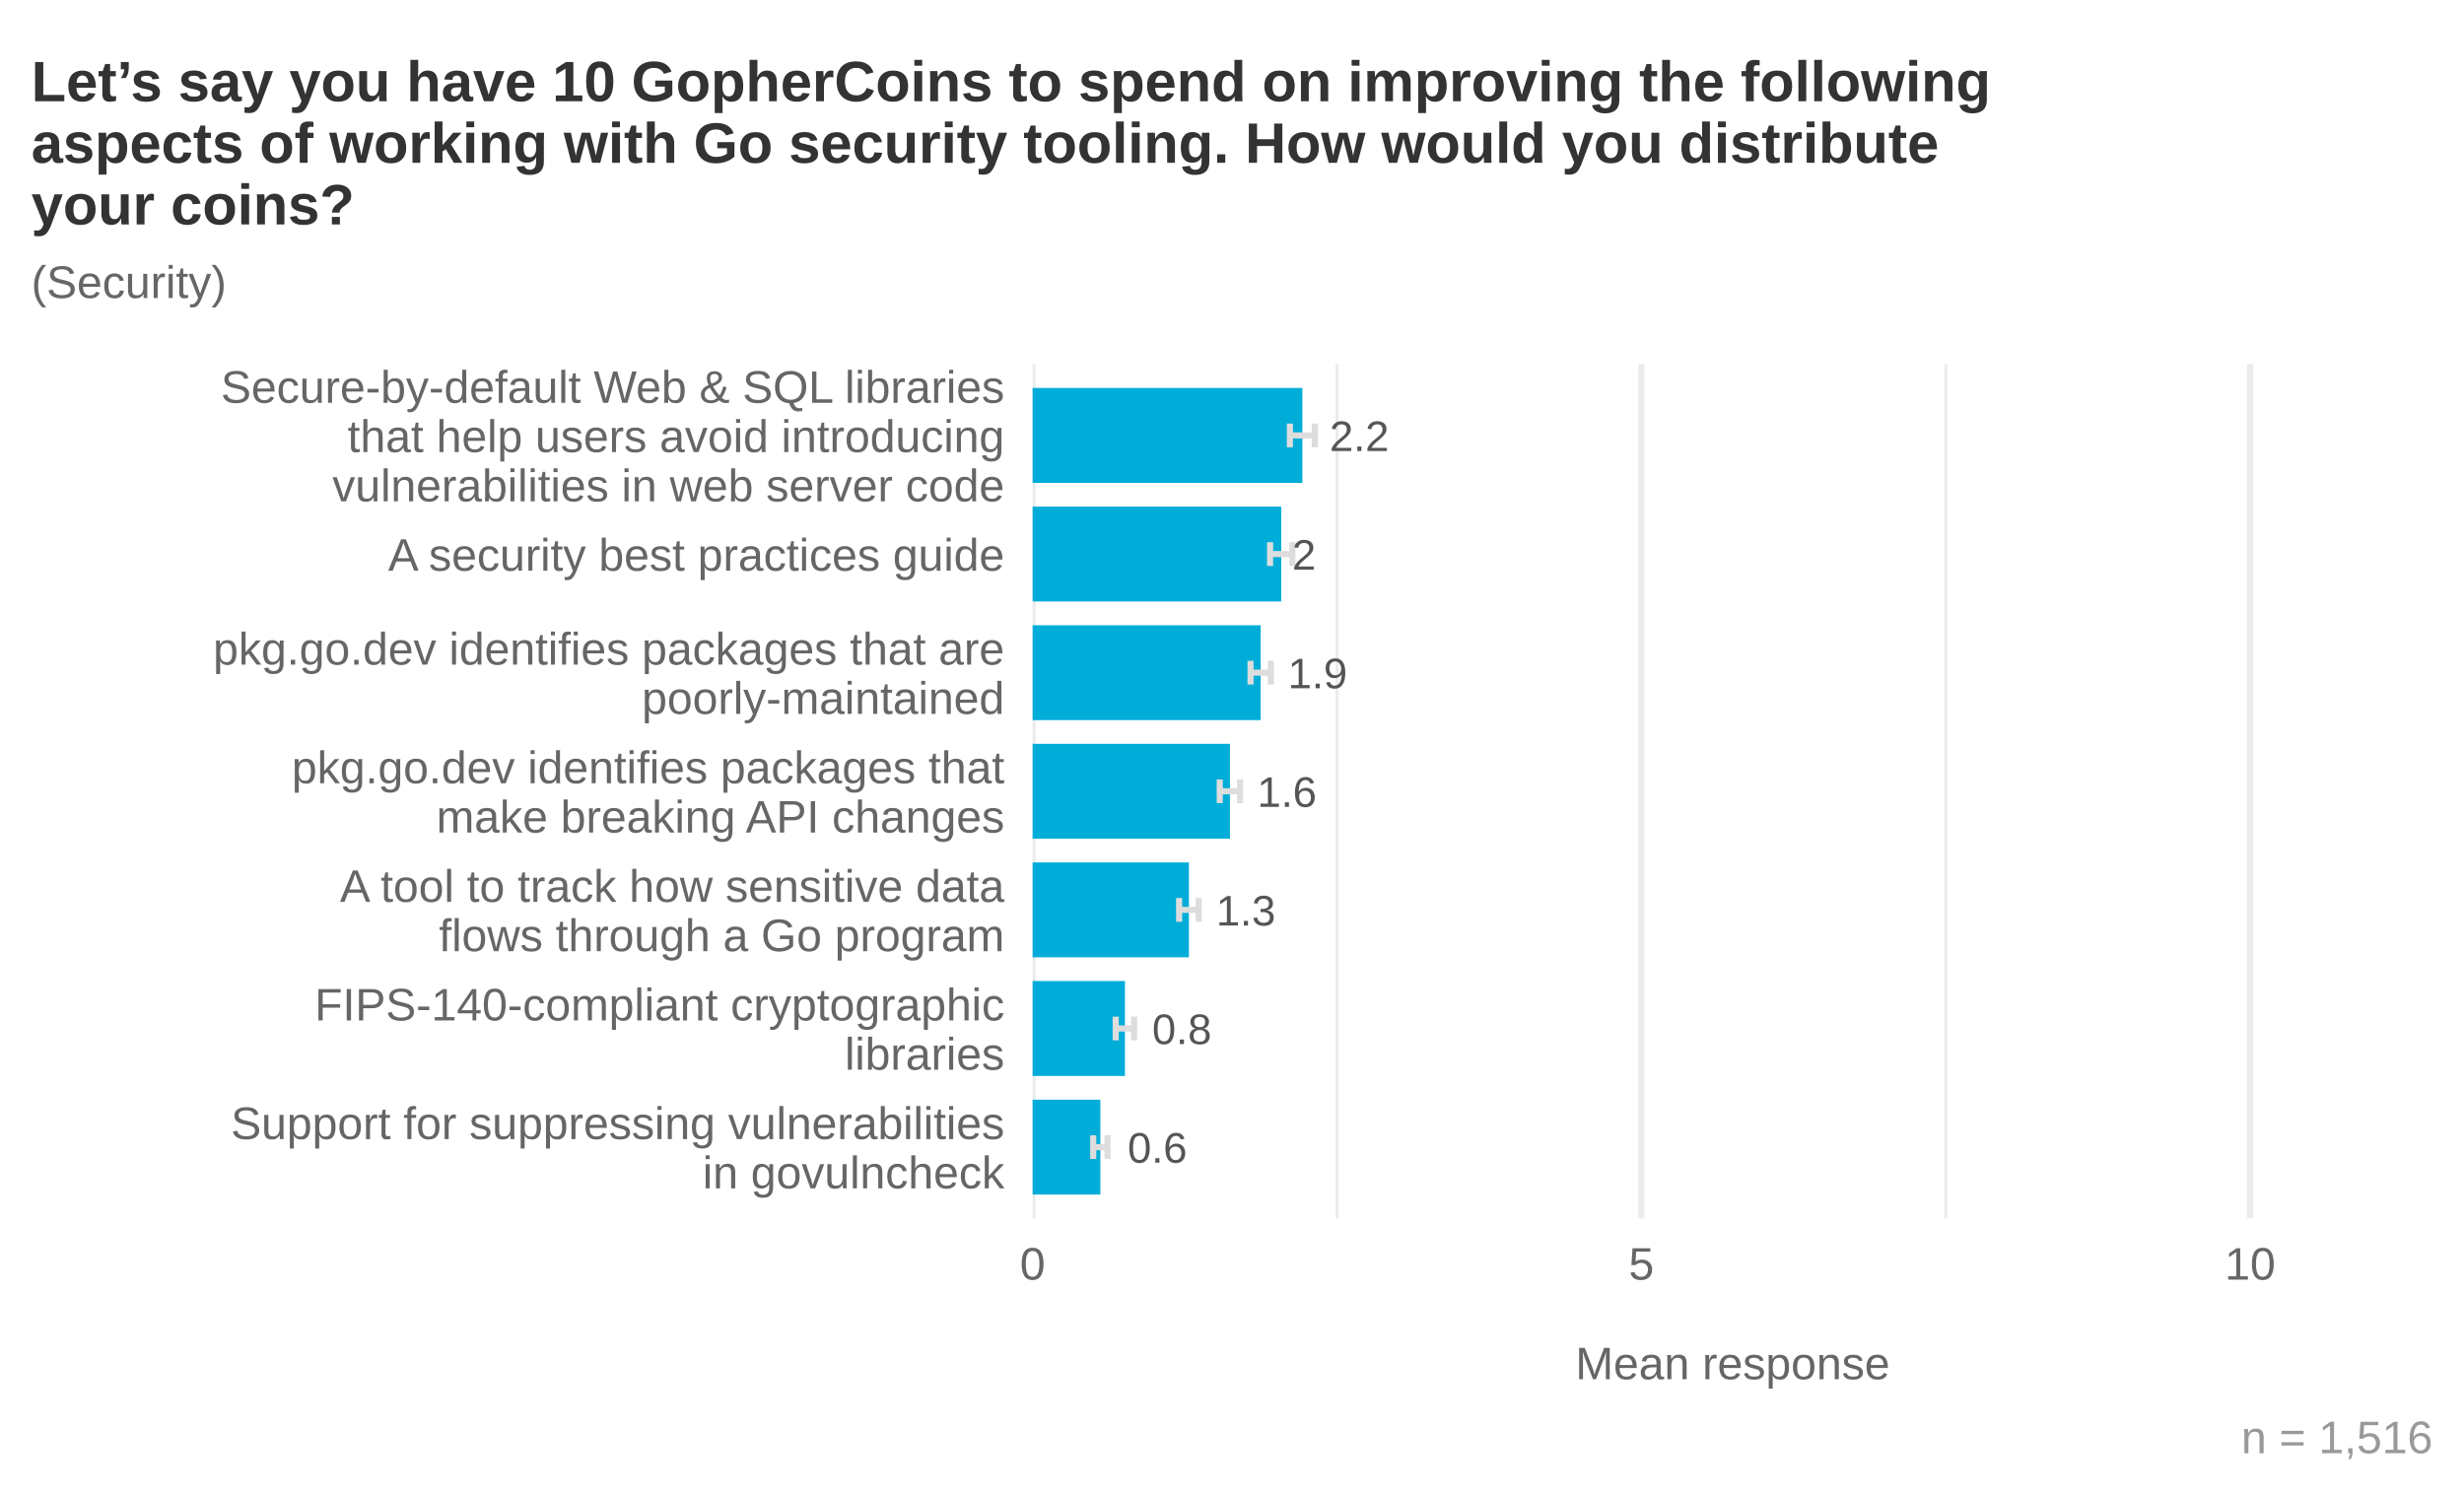
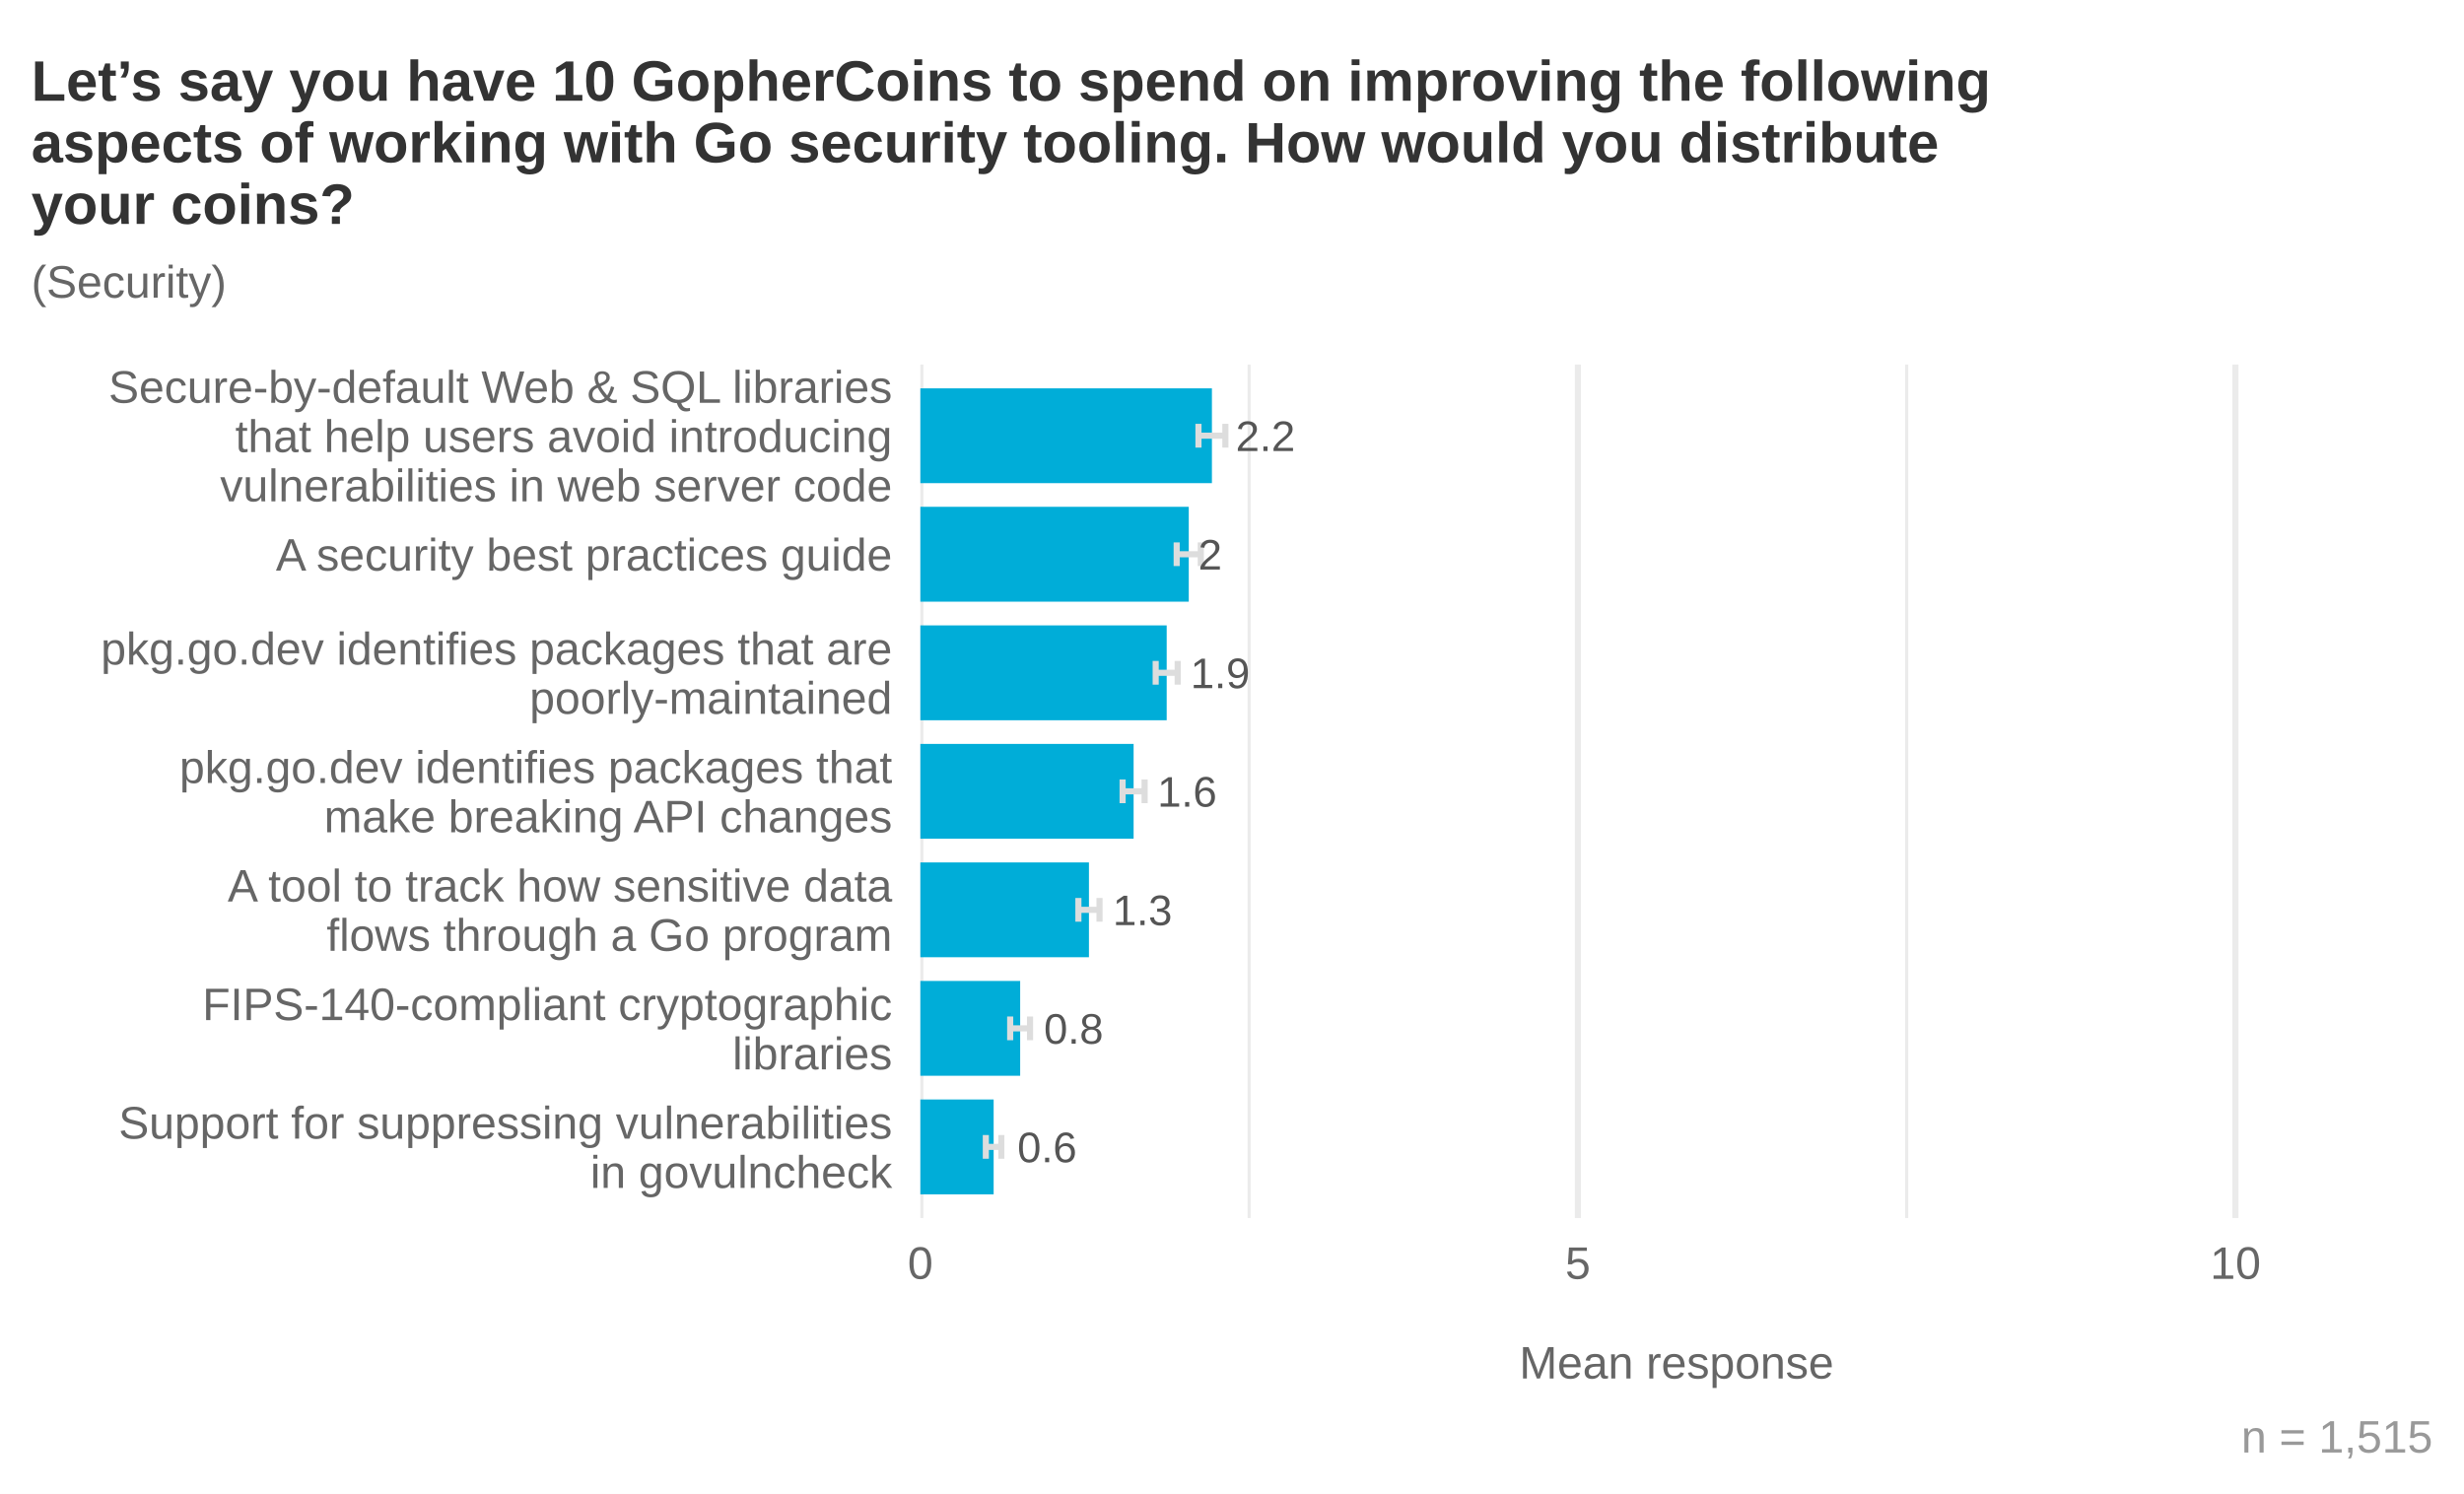
<svg xmlns="http://www.w3.org/2000/svg" class="svglite" width="432.00pt" height="261.95pt" viewBox="0 0 432.00 261.95">
  <defs>
    <style type="text/css">
    .svglite line, .svglite polyline, .svglite polygon, .svglite path, .svglite rect, .svglite circle {
      fill: none;
      stroke: #000000;
      stroke-linecap: round;
      stroke-linejoin: round;
      stroke-miterlimit: 10.00;
    }
    .svglite text {
      white-space: pre;
    }
  </style>
  </defs>
  <rect width="100%" height="100%" style="stroke: none; fill: #FFFFFF;" />
  <defs>
    <clipPath id="cpMC4wMHw0MzIuMDB8MC4wMHwyNjEuOTU=">
      <rect x="0.00" y="0.00" width="432.00" height="261.95" />
    </clipPath>
  </defs>
  <g clip-path="url(#cpMC4wMHw0MzIuMDB8MC4wMHwyNjEuOTU=)">
</g>
  <defs>
-     <clipPath id="cpMTgxLjA0fDQyNi41Mnw2My44N3wyMTMuNjE=">
-       <rect x="181.04" y="63.87" width="245.48" height="149.74" />
+     <clipPath id="cpMTYxLjM2fDQyNi41Mnw2My45M3wyMTMuNTc=">
+       <rect x="161.36" y="63.93" width="265.17" height="149.64" />
    </clipPath>
  </defs>
-   <g clip-path="url(#cpMTgxLjA0fDQyNi41Mnw2My44N3wyMTMuNjE=)">
-     <polyline points="234.41,213.61 234.41,63.87 " style="stroke-width: 0.53; stroke: #EBEBEB; stroke-linecap: butt;" />
-     <polyline points="341.14,213.61 341.14,63.87 " style="stroke-width: 0.53; stroke: #EBEBEB; stroke-linecap: butt;" />
-     <polyline points="181.04,213.61 181.04,63.87 " style="stroke-width: 1.07; stroke: #EBEBEB; stroke-linecap: butt;" />
-     <polyline points="287.77,213.61 287.77,63.87 " style="stroke-width: 1.07; stroke: #EBEBEB; stroke-linecap: butt;" />
-     <polyline points="394.50,213.61 394.50,63.87 " style="stroke-width: 1.07; stroke: #EBEBEB; stroke-linecap: butt;" />
-     <rect x="181.04" y="172.02" width="16.19" height="16.64" style="stroke-width: 1.07; stroke: none; stroke-linecap: square; stroke-linejoin: miter; fill: #00ADD8;" />
-     <rect x="181.04" y="130.43" width="34.60" height="16.64" style="stroke-width: 1.07; stroke: none; stroke-linecap: square; stroke-linejoin: miter; fill: #00ADD8;" />
-     <rect x="181.04" y="109.63" width="39.99" height="16.64" style="stroke-width: 1.07; stroke: none; stroke-linecap: square; stroke-linejoin: miter; fill: #00ADD8;" />
-     <rect x="181.04" y="68.03" width="47.30" height="16.64" style="stroke-width: 1.07; stroke: none; stroke-linecap: square; stroke-linejoin: miter; fill: #00ADD8;" />
-     <rect x="181.04" y="88.83" width="43.59" height="16.64" style="stroke-width: 1.07; stroke: none; stroke-linecap: square; stroke-linejoin: miter; fill: #00ADD8;" />
-     <rect x="181.04" y="192.82" width="11.88" height="16.64" style="stroke-width: 1.07; stroke: none; stroke-linecap: square; stroke-linejoin: miter; fill: #00ADD8;" />
-     <rect x="181.04" y="151.22" width="27.41" height="16.64" style="stroke-width: 1.07; stroke: none; stroke-linecap: square; stroke-linejoin: miter; fill: #00ADD8;" />
-     <polyline points="198.84,182.42 198.84,178.26 " style="stroke-width: 1.07; stroke: #DDDDDD; stroke-linecap: butt;" />
-     <polyline points="198.84,180.34 195.61,180.34 " style="stroke-width: 1.07; stroke: #DDDDDD; stroke-linecap: butt;" />
-     <polyline points="195.61,182.42 195.61,178.26 " style="stroke-width: 1.07; stroke: #DDDDDD; stroke-linecap: butt;" />
-     <polyline points="217.42,140.82 217.42,136.66 " style="stroke-width: 1.07; stroke: #DDDDDD; stroke-linecap: butt;" />
-     <polyline points="217.42,138.74 213.85,138.74 " style="stroke-width: 1.07; stroke: #DDDDDD; stroke-linecap: butt;" />
-     <polyline points="213.85,140.82 213.85,136.66 " style="stroke-width: 1.07; stroke: #DDDDDD; stroke-linecap: butt;" />
-     <polyline points="222.81,120.03 222.81,115.87 " style="stroke-width: 1.07; stroke: #DDDDDD; stroke-linecap: butt;" />
-     <polyline points="222.81,117.95 219.25,117.95 " style="stroke-width: 1.07; stroke: #DDDDDD; stroke-linecap: butt;" />
-     <polyline points="219.25,120.03 219.25,115.87 " style="stroke-width: 1.07; stroke: #DDDDDD; stroke-linecap: butt;" />
-     <polyline points="230.52,78.43 230.52,74.27 " style="stroke-width: 1.07; stroke: #DDDDDD; stroke-linecap: butt;" />
-     <polyline points="230.52,76.35 226.15,76.35 " style="stroke-width: 1.07; stroke: #DDDDDD; stroke-linecap: butt;" />
-     <polyline points="226.15,78.43 226.15,74.27 " style="stroke-width: 1.07; stroke: #DDDDDD; stroke-linecap: butt;" />
-     <polyline points="226.59,99.23 226.59,95.07 " style="stroke-width: 1.07; stroke: #DDDDDD; stroke-linecap: butt;" />
-     <polyline points="226.59,97.15 222.68,97.15 " style="stroke-width: 1.07; stroke: #DDDDDD; stroke-linecap: butt;" />
-     <polyline points="222.68,99.23 222.68,95.07 " style="stroke-width: 1.07; stroke: #DDDDDD; stroke-linecap: butt;" />
-     <polyline points="194.18,203.22 194.18,199.06 " style="stroke-width: 1.07; stroke: #DDDDDD; stroke-linecap: butt;" />
-     <polyline points="194.18,201.14 191.67,201.14 " style="stroke-width: 1.07; stroke: #DDDDDD; stroke-linecap: butt;" />
-     <polyline points="191.67,203.22 191.67,199.06 " style="stroke-width: 1.07; stroke: #DDDDDD; stroke-linecap: butt;" />
-     <polyline points="210.16,161.62 210.16,157.46 " style="stroke-width: 1.07; stroke: #DDDDDD; stroke-linecap: butt;" />
-     <polyline points="210.16,159.54 206.73,159.54 " style="stroke-width: 1.07; stroke: #DDDDDD; stroke-linecap: butt;" />
-     <polyline points="206.73,161.62 206.73,157.46 " style="stroke-width: 1.07; stroke: #DDDDDD; stroke-linecap: butt;" />
-     <text x="202.00" y="183.07" style="font-size: 7.50px;fill: #555555; font-family: &quot;Arial&quot;;" textLength="11.93px" lengthAdjust="spacingAndGlyphs">0.8</text>
-     <text x="220.41" y="141.48" style="font-size: 7.50px;fill: #555555; font-family: &quot;Arial&quot;;" textLength="11.93px" lengthAdjust="spacingAndGlyphs">1.6</text>
-     <text x="225.80" y="120.68" style="font-size: 7.50px;fill: #555555; font-family: &quot;Arial&quot;;" textLength="11.93px" lengthAdjust="spacingAndGlyphs">1.9</text>
-     <text x="233.11" y="79.09" style="font-size: 7.50px;fill: #555555; font-family: &quot;Arial&quot;;" textLength="11.93px" lengthAdjust="spacingAndGlyphs">2.2</text>
-     <text x="226.54" y="99.89" style="font-size: 7.50px;fill: #555555; font-family: &quot;Arial&quot;;" textLength="4.77px" lengthAdjust="spacingAndGlyphs">2</text>
-     <text x="197.70" y="203.87" style="font-size: 7.50px;fill: #555555; font-family: &quot;Arial&quot;;" textLength="11.93px" lengthAdjust="spacingAndGlyphs">0.6</text>
-     <text x="213.22" y="162.28" style="font-size: 7.50px;fill: #555555; font-family: &quot;Arial&quot;;" textLength="11.93px" lengthAdjust="spacingAndGlyphs">1.3</text>
+   <g clip-path="url(#cpMTYxLjM2fDQyNi41Mnw2My45M3wyMTMuNTc=)">
+     <polyline points="219.00,213.57 219.00,63.93 " style="stroke-width: 0.53; stroke: #EBEBEB; stroke-linecap: butt;" />
+     <polyline points="334.29,213.57 334.29,63.93 " style="stroke-width: 0.53; stroke: #EBEBEB; stroke-linecap: butt;" />
+     <polyline points="161.36,213.57 161.36,63.93 " style="stroke-width: 1.07; stroke: #EBEBEB; stroke-linecap: butt;" />
+     <polyline points="276.64,213.57 276.64,63.93 " style="stroke-width: 1.07; stroke: #EBEBEB; stroke-linecap: butt;" />
+     <polyline points="391.93,213.57 391.93,63.93 " style="stroke-width: 1.07; stroke: #EBEBEB; stroke-linecap: butt;" />
+     <rect x="161.36" y="172.00" width="17.50" height="16.63" style="stroke-width: 1.07; stroke: none; stroke-linecap: butt; stroke-linejoin: miter; fill: #00ADD8;" />
+     <rect x="161.36" y="130.44" width="37.39" height="16.63" style="stroke-width: 1.07; stroke: none; stroke-linecap: butt; stroke-linejoin: miter; fill: #00ADD8;" />
+     <rect x="161.36" y="109.66" width="43.19" height="16.63" style="stroke-width: 1.07; stroke: none; stroke-linecap: butt; stroke-linejoin: miter; fill: #00ADD8;" />
+     <rect x="161.36" y="68.09" width="51.12" height="16.63" style="stroke-width: 1.07; stroke: none; stroke-linecap: butt; stroke-linejoin: miter; fill: #00ADD8;" />
+     <rect x="161.36" y="88.87" width="47.06" height="16.63" style="stroke-width: 1.07; stroke: none; stroke-linecap: butt; stroke-linejoin: miter; fill: #00ADD8;" />
+     <rect x="161.36" y="192.79" width="12.85" height="16.63" style="stroke-width: 1.07; stroke: none; stroke-linecap: butt; stroke-linejoin: miter; fill: #00ADD8;" />
+     <rect x="161.36" y="151.22" width="29.56" height="16.63" style="stroke-width: 1.07; stroke: none; stroke-linecap: butt; stroke-linejoin: miter; fill: #00ADD8;" />
+     <polyline points="180.59,182.40 180.59,178.24 " style="stroke-width: 1.07; stroke: #DDDDDD; stroke-linecap: butt;" />
+     <polyline points="180.59,180.32 177.11,180.32 " style="stroke-width: 1.07; stroke: #DDDDDD; stroke-linecap: butt;" />
+     <polyline points="177.11,182.40 177.11,178.24 " style="stroke-width: 1.07; stroke: #DDDDDD; stroke-linecap: butt;" />
+     <polyline points="200.68,140.83 200.68,136.67 " style="stroke-width: 1.07; stroke: #DDDDDD; stroke-linecap: butt;" />
+     <polyline points="200.68,138.75 196.82,138.75 " style="stroke-width: 1.07; stroke: #DDDDDD; stroke-linecap: butt;" />
+     <polyline points="196.82,140.83 196.82,136.67 " style="stroke-width: 1.07; stroke: #DDDDDD; stroke-linecap: butt;" />
+     <polyline points="206.48,120.05 206.48,115.89 " style="stroke-width: 1.07; stroke: #DDDDDD; stroke-linecap: butt;" />
+     <polyline points="206.48,117.97 202.62,117.97 " style="stroke-width: 1.07; stroke: #DDDDDD; stroke-linecap: butt;" />
+     <polyline points="202.62,120.05 202.62,115.89 " style="stroke-width: 1.07; stroke: #DDDDDD; stroke-linecap: butt;" />
+     <polyline points="214.84,78.48 214.84,74.32 " style="stroke-width: 1.07; stroke: #DDDDDD; stroke-linecap: butt;" />
+     <polyline points="214.84,76.40 210.12,76.40 " style="stroke-width: 1.07; stroke: #DDDDDD; stroke-linecap: butt;" />
+     <polyline points="210.12,78.48 210.12,74.32 " style="stroke-width: 1.07; stroke: #DDDDDD; stroke-linecap: butt;" />
+     <polyline points="210.53,99.26 210.53,95.11 " style="stroke-width: 1.07; stroke: #DDDDDD; stroke-linecap: butt;" />
+     <polyline points="210.53,97.19 206.30,97.19 " style="stroke-width: 1.07; stroke: #DDDDDD; stroke-linecap: butt;" />
+     <polyline points="206.30,99.26 206.30,95.11 " style="stroke-width: 1.07; stroke: #DDDDDD; stroke-linecap: butt;" />
+     <polyline points="175.56,203.18 175.56,199.02 " style="stroke-width: 1.07; stroke: #DDDDDD; stroke-linecap: butt;" />
+     <polyline points="175.56,201.10 172.84,201.10 " style="stroke-width: 1.07; stroke: #DDDDDD; stroke-linecap: butt;" />
+     <polyline points="172.84,203.18 172.84,199.02 " style="stroke-width: 1.07; stroke: #DDDDDD; stroke-linecap: butt;" />
+     <polyline points="192.77,161.61 192.77,157.46 " style="stroke-width: 1.07; stroke: #DDDDDD; stroke-linecap: butt;" />
+     <polyline points="192.77,159.53 189.07,159.53 " style="stroke-width: 1.07; stroke: #DDDDDD; stroke-linecap: butt;" />
+     <polyline points="189.07,161.61 189.07,157.46 " style="stroke-width: 1.07; stroke: #DDDDDD; stroke-linecap: butt;" />
+     <text x="183.02" y="183.01" style="font-size: 7.50px;fill: #555555; font-family: &quot;Arial&quot;;" textLength="10.42px" lengthAdjust="spacingAndGlyphs">0.8</text>
+     <text x="202.92" y="141.44" style="font-size: 7.50px;fill: #555555; font-family: &quot;Arial&quot;;" textLength="10.42px" lengthAdjust="spacingAndGlyphs">1.6</text>
+     <text x="208.72" y="120.66" style="font-size: 7.50px;fill: #555555; font-family: &quot;Arial&quot;;" textLength="10.42px" lengthAdjust="spacingAndGlyphs">1.9</text>
+     <text x="216.65" y="79.09" style="font-size: 7.50px;fill: #555555; font-family: &quot;Arial&quot;;" textLength="10.42px" lengthAdjust="spacingAndGlyphs">2.2</text>
+     <text x="210.08" y="99.87" style="font-size: 7.50px;fill: #555555; font-family: &quot;Arial&quot;;" textLength="4.17px" lengthAdjust="spacingAndGlyphs">2</text>
+     <text x="178.37" y="203.79" style="font-size: 7.50px;fill: #555555; font-family: &quot;Arial&quot;;" textLength="10.42px" lengthAdjust="spacingAndGlyphs">0.6</text>
+     <text x="195.09" y="162.22" style="font-size: 7.50px;fill: #555555; font-family: &quot;Arial&quot;;" textLength="10.42px" lengthAdjust="spacingAndGlyphs">1.3</text>
  </g>
  <g clip-path="url(#cpMC4wMHw0MzIuMDB8MC4wMHwyNjEuOTU=)">
-     <text x="176.11" y="199.73" text-anchor="end" style="font-size: 8.00px;fill: #666666; font-family: &quot;Arial&quot;;" textLength="154.81px" lengthAdjust="spacingAndGlyphs">Support for suppressing vulnerabilities</text>
-     <text x="176.11" y="208.37" text-anchor="end" style="font-size: 8.00px;fill: #666666; font-family: &quot;Arial&quot;;" textLength="60.32px" lengthAdjust="spacingAndGlyphs">in govulncheck</text>
-     <text x="176.11" y="178.93" text-anchor="end" style="font-size: 8.00px;fill: #666666; font-family: &quot;Arial&quot;;" textLength="135.74px" lengthAdjust="spacingAndGlyphs">FIPS-140-compliant cryptographic</text>
-     <text x="176.11" y="187.57" text-anchor="end" style="font-size: 8.00px;fill: #666666; font-family: &quot;Arial&quot;;" textLength="32.33px" lengthAdjust="spacingAndGlyphs">libraries</text>
-     <text x="176.11" y="158.14" text-anchor="end" style="font-size: 8.00px;fill: #666666; font-family: &quot;Arial&quot;;" textLength="134.38px" lengthAdjust="spacingAndGlyphs">A tool to track how sensitive data</text>
-     <text x="176.11" y="166.78" text-anchor="end" style="font-size: 8.00px;fill: #666666; font-family: &quot;Arial&quot;;" textLength="112.40px" lengthAdjust="spacingAndGlyphs">flows through a Go program</text>
-     <text x="176.11" y="137.34" text-anchor="end" style="font-size: 8.00px;fill: #666666; font-family: &quot;Arial&quot;;" textLength="143.03px" lengthAdjust="spacingAndGlyphs">pkg.go.dev identifies packages that</text>
-     <text x="176.11" y="145.98" text-anchor="end" style="font-size: 8.00px;fill: #666666; font-family: &quot;Arial&quot;;" textLength="110.87px" lengthAdjust="spacingAndGlyphs">make breaking API changes</text>
-     <text x="176.11" y="116.54" text-anchor="end" style="font-size: 8.00px;fill: #666666; font-family: &quot;Arial&quot;;" textLength="158.52px" lengthAdjust="spacingAndGlyphs">pkg.go.dev identifies packages that are</text>
-     <text x="176.11" y="125.18" text-anchor="end" style="font-size: 8.00px;fill: #666666; font-family: &quot;Arial&quot;;" textLength="73.18px" lengthAdjust="spacingAndGlyphs">poorly-maintained</text>
-     <text x="176.11" y="100.07" text-anchor="end" style="font-size: 8.00px;fill: #666666; font-family: &quot;Arial&quot;;" textLength="123.79px" lengthAdjust="spacingAndGlyphs">A security best practices guide</text>
-     <text x="176.11" y="70.63" text-anchor="end" style="font-size: 8.00px;fill: #666666; font-family: &quot;Arial&quot;;" textLength="153.10px" lengthAdjust="spacingAndGlyphs">Secure-by-default Web &amp; SQL libraries</text>
-     <text x="176.11" y="79.27" text-anchor="end" style="font-size: 8.00px;fill: #666666; font-family: &quot;Arial&quot;;" textLength="132.52px" lengthAdjust="spacingAndGlyphs">that help users avoid introducing</text>
-     <text x="176.11" y="87.91" text-anchor="end" style="font-size: 8.00px;fill: #666666; font-family: &quot;Arial&quot;;" textLength="135.05px" lengthAdjust="spacingAndGlyphs">vulnerabilities in web server code</text>
-     <text x="181.04" y="224.38" text-anchor="middle" style="font-size: 8.00px;fill: #666666; font-family: &quot;Arial&quot;;" textLength="5.09px" lengthAdjust="spacingAndGlyphs">0</text>
-     <text x="287.77" y="224.38" text-anchor="middle" style="font-size: 8.00px;fill: #666666; font-family: &quot;Arial&quot;;" textLength="5.09px" lengthAdjust="spacingAndGlyphs">5</text>
-     <text x="394.50" y="224.38" text-anchor="middle" style="font-size: 8.00px;fill: #666666; font-family: &quot;Arial&quot;;" textLength="10.18px" lengthAdjust="spacingAndGlyphs">10</text>
-     <text x="303.78" y="241.84" text-anchor="middle" style="font-size: 8.00px;fill: #666666; font-family: &quot;Arial&quot;;" textLength="60.69px" lengthAdjust="spacingAndGlyphs">Mean response</text>
-     <text x="5.48" y="52.25" style="font-size: 8.00px;fill: #666666; font-family: &quot;Arial&quot;;" textLength="39.09px" lengthAdjust="spacingAndGlyphs">(Security)</text>
-     <text x="5.48" y="17.75" style="font-size: 10.00px; font-weight: bold;fill: #333333; font-family: &quot;Arial&quot;;" textLength="405.69px" lengthAdjust="spacingAndGlyphs">Let’s say you have 10 GopherCoins to spend on improving the following</text>
-     <text x="5.48" y="28.55" style="font-size: 10.00px; font-weight: bold;fill: #333333; font-family: &quot;Arial&quot;;" textLength="397.61px" lengthAdjust="spacingAndGlyphs">aspects of working with Go security tooling. How would you distribute</text>
-     <text x="5.48" y="39.35" style="font-size: 10.00px; font-weight: bold;fill: #333333; font-family: &quot;Arial&quot;;" textLength="64.02px" lengthAdjust="spacingAndGlyphs">your coins?</text>
-     <text x="426.52" y="254.81" text-anchor="end" style="font-size: 8.00px;fill: #999999; font-family: &quot;Arial&quot;;" textLength="42.30px" lengthAdjust="spacingAndGlyphs">n =  1,516</text>
+     <text x="156.42" y="199.65" text-anchor="end" style="font-size: 8.00px;fill: #666666; font-family: &quot;Arial&quot;;" textLength="135.67px" lengthAdjust="spacingAndGlyphs">Support for suppressing vulnerabilities</text>
+     <text x="156.42" y="208.29" text-anchor="end" style="font-size: 8.00px;fill: #666666; font-family: &quot;Arial&quot;;" textLength="52.94px" lengthAdjust="spacingAndGlyphs">in govulncheck</text>
+     <text x="156.42" y="178.87" text-anchor="end" style="font-size: 8.00px;fill: #666666; font-family: &quot;Arial&quot;;" textLength="120.97px" lengthAdjust="spacingAndGlyphs">FIPS-140-compliant cryptographic</text>
+     <text x="156.42" y="187.51" text-anchor="end" style="font-size: 8.00px;fill: #666666; font-family: &quot;Arial&quot;;" textLength="28.02px" lengthAdjust="spacingAndGlyphs">libraries</text>
+     <text x="156.42" y="158.08" text-anchor="end" style="font-size: 8.00px;fill: #666666; font-family: &quot;Arial&quot;;" textLength="116.99px" lengthAdjust="spacingAndGlyphs">A tool to track how sensitive data</text>
+     <text x="156.42" y="166.72" text-anchor="end" style="font-size: 8.00px;fill: #666666; font-family: &quot;Arial&quot;;" textLength="99.18px" lengthAdjust="spacingAndGlyphs">flows through a Go program</text>
+     <text x="156.42" y="137.30" text-anchor="end" style="font-size: 8.00px;fill: #666666; font-family: &quot;Arial&quot;;" textLength="125.02px" lengthAdjust="spacingAndGlyphs">pkg.go.dev identifies packages that</text>
+     <text x="156.42" y="145.94" text-anchor="end" style="font-size: 8.00px;fill: #666666; font-family: &quot;Arial&quot;;" textLength="100.09px" lengthAdjust="spacingAndGlyphs">make breaking API changes</text>
+     <text x="156.42" y="116.52" text-anchor="end" style="font-size: 8.00px;fill: #666666; font-family: &quot;Arial&quot;;" textLength="138.81px" lengthAdjust="spacingAndGlyphs">pkg.go.dev identifies packages that are</text>
+     <text x="156.42" y="125.16" text-anchor="end" style="font-size: 8.00px;fill: #666666; font-family: &quot;Arial&quot;;" textLength="63.60px" lengthAdjust="spacingAndGlyphs">poorly-maintained</text>
+     <text x="156.42" y="100.05" text-anchor="end" style="font-size: 8.00px;fill: #666666; font-family: &quot;Arial&quot;;" textLength="108.54px" lengthAdjust="spacingAndGlyphs">A security best practices guide</text>
+     <text x="156.42" y="70.63" text-anchor="end" style="font-size: 8.00px;fill: #666666; font-family: &quot;Arial&quot;;" textLength="137.87px" lengthAdjust="spacingAndGlyphs">Secure-by-default Web &amp; SQL libraries</text>
+     <text x="156.42" y="79.27" text-anchor="end" style="font-size: 8.00px;fill: #666666; font-family: &quot;Arial&quot;;" textLength="115.22px" lengthAdjust="spacingAndGlyphs">that help users avoid introducing</text>
+     <text x="156.42" y="87.91" text-anchor="end" style="font-size: 8.00px;fill: #666666; font-family: &quot;Arial&quot;;" textLength="117.87px" lengthAdjust="spacingAndGlyphs">vulnerabilities in web server code</text>
+     <text x="161.36" y="224.24" text-anchor="middle" style="font-size: 8.00px;fill: #666666; font-family: &quot;Arial&quot;;" textLength="4.45px" lengthAdjust="spacingAndGlyphs">0</text>
+     <text x="276.64" y="224.24" text-anchor="middle" style="font-size: 8.00px;fill: #666666; font-family: &quot;Arial&quot;;" textLength="4.45px" lengthAdjust="spacingAndGlyphs">5</text>
+     <text x="391.93" y="224.24" text-anchor="middle" style="font-size: 8.00px;fill: #666666; font-family: &quot;Arial&quot;;" textLength="8.90px" lengthAdjust="spacingAndGlyphs">10</text>
+     <text x="293.94" y="241.71" text-anchor="middle" style="font-size: 8.00px;fill: #666666; font-family: &quot;Arial&quot;;" textLength="55.16px" lengthAdjust="spacingAndGlyphs">Mean response</text>
+     <text x="5.48" y="52.20" style="font-size: 8.00px;fill: #666666; font-family: &quot;Arial&quot;;" textLength="34.24px" lengthAdjust="spacingAndGlyphs">(Security)</text>
+     <text x="5.48" y="17.66" style="font-size: 10.00px; font-weight: bold;fill: #333333; font-family: &quot;Arial&quot;;" textLength="343.97px" lengthAdjust="spacingAndGlyphs">Let’s say you have 10 GopherCoins to spend on improving the following</text>
+     <text x="5.48" y="28.46" style="font-size: 10.00px; font-weight: bold;fill: #333333; font-family: &quot;Arial&quot;;" textLength="334.50px" lengthAdjust="spacingAndGlyphs">aspects of working with Go security tooling. How would you distribute</text>
+     <text x="5.48" y="39.26" style="font-size: 10.00px; font-weight: bold;fill: #333333; font-family: &quot;Arial&quot;;" textLength="56.68px" lengthAdjust="spacingAndGlyphs">your coins?</text>
+     <text x="426.52" y="254.70" text-anchor="end" style="font-size: 8.00px;fill: #999999; font-family: &quot;Arial&quot;;" textLength="35.82px" lengthAdjust="spacingAndGlyphs">n =  1,515</text>
  </g>
</svg>
